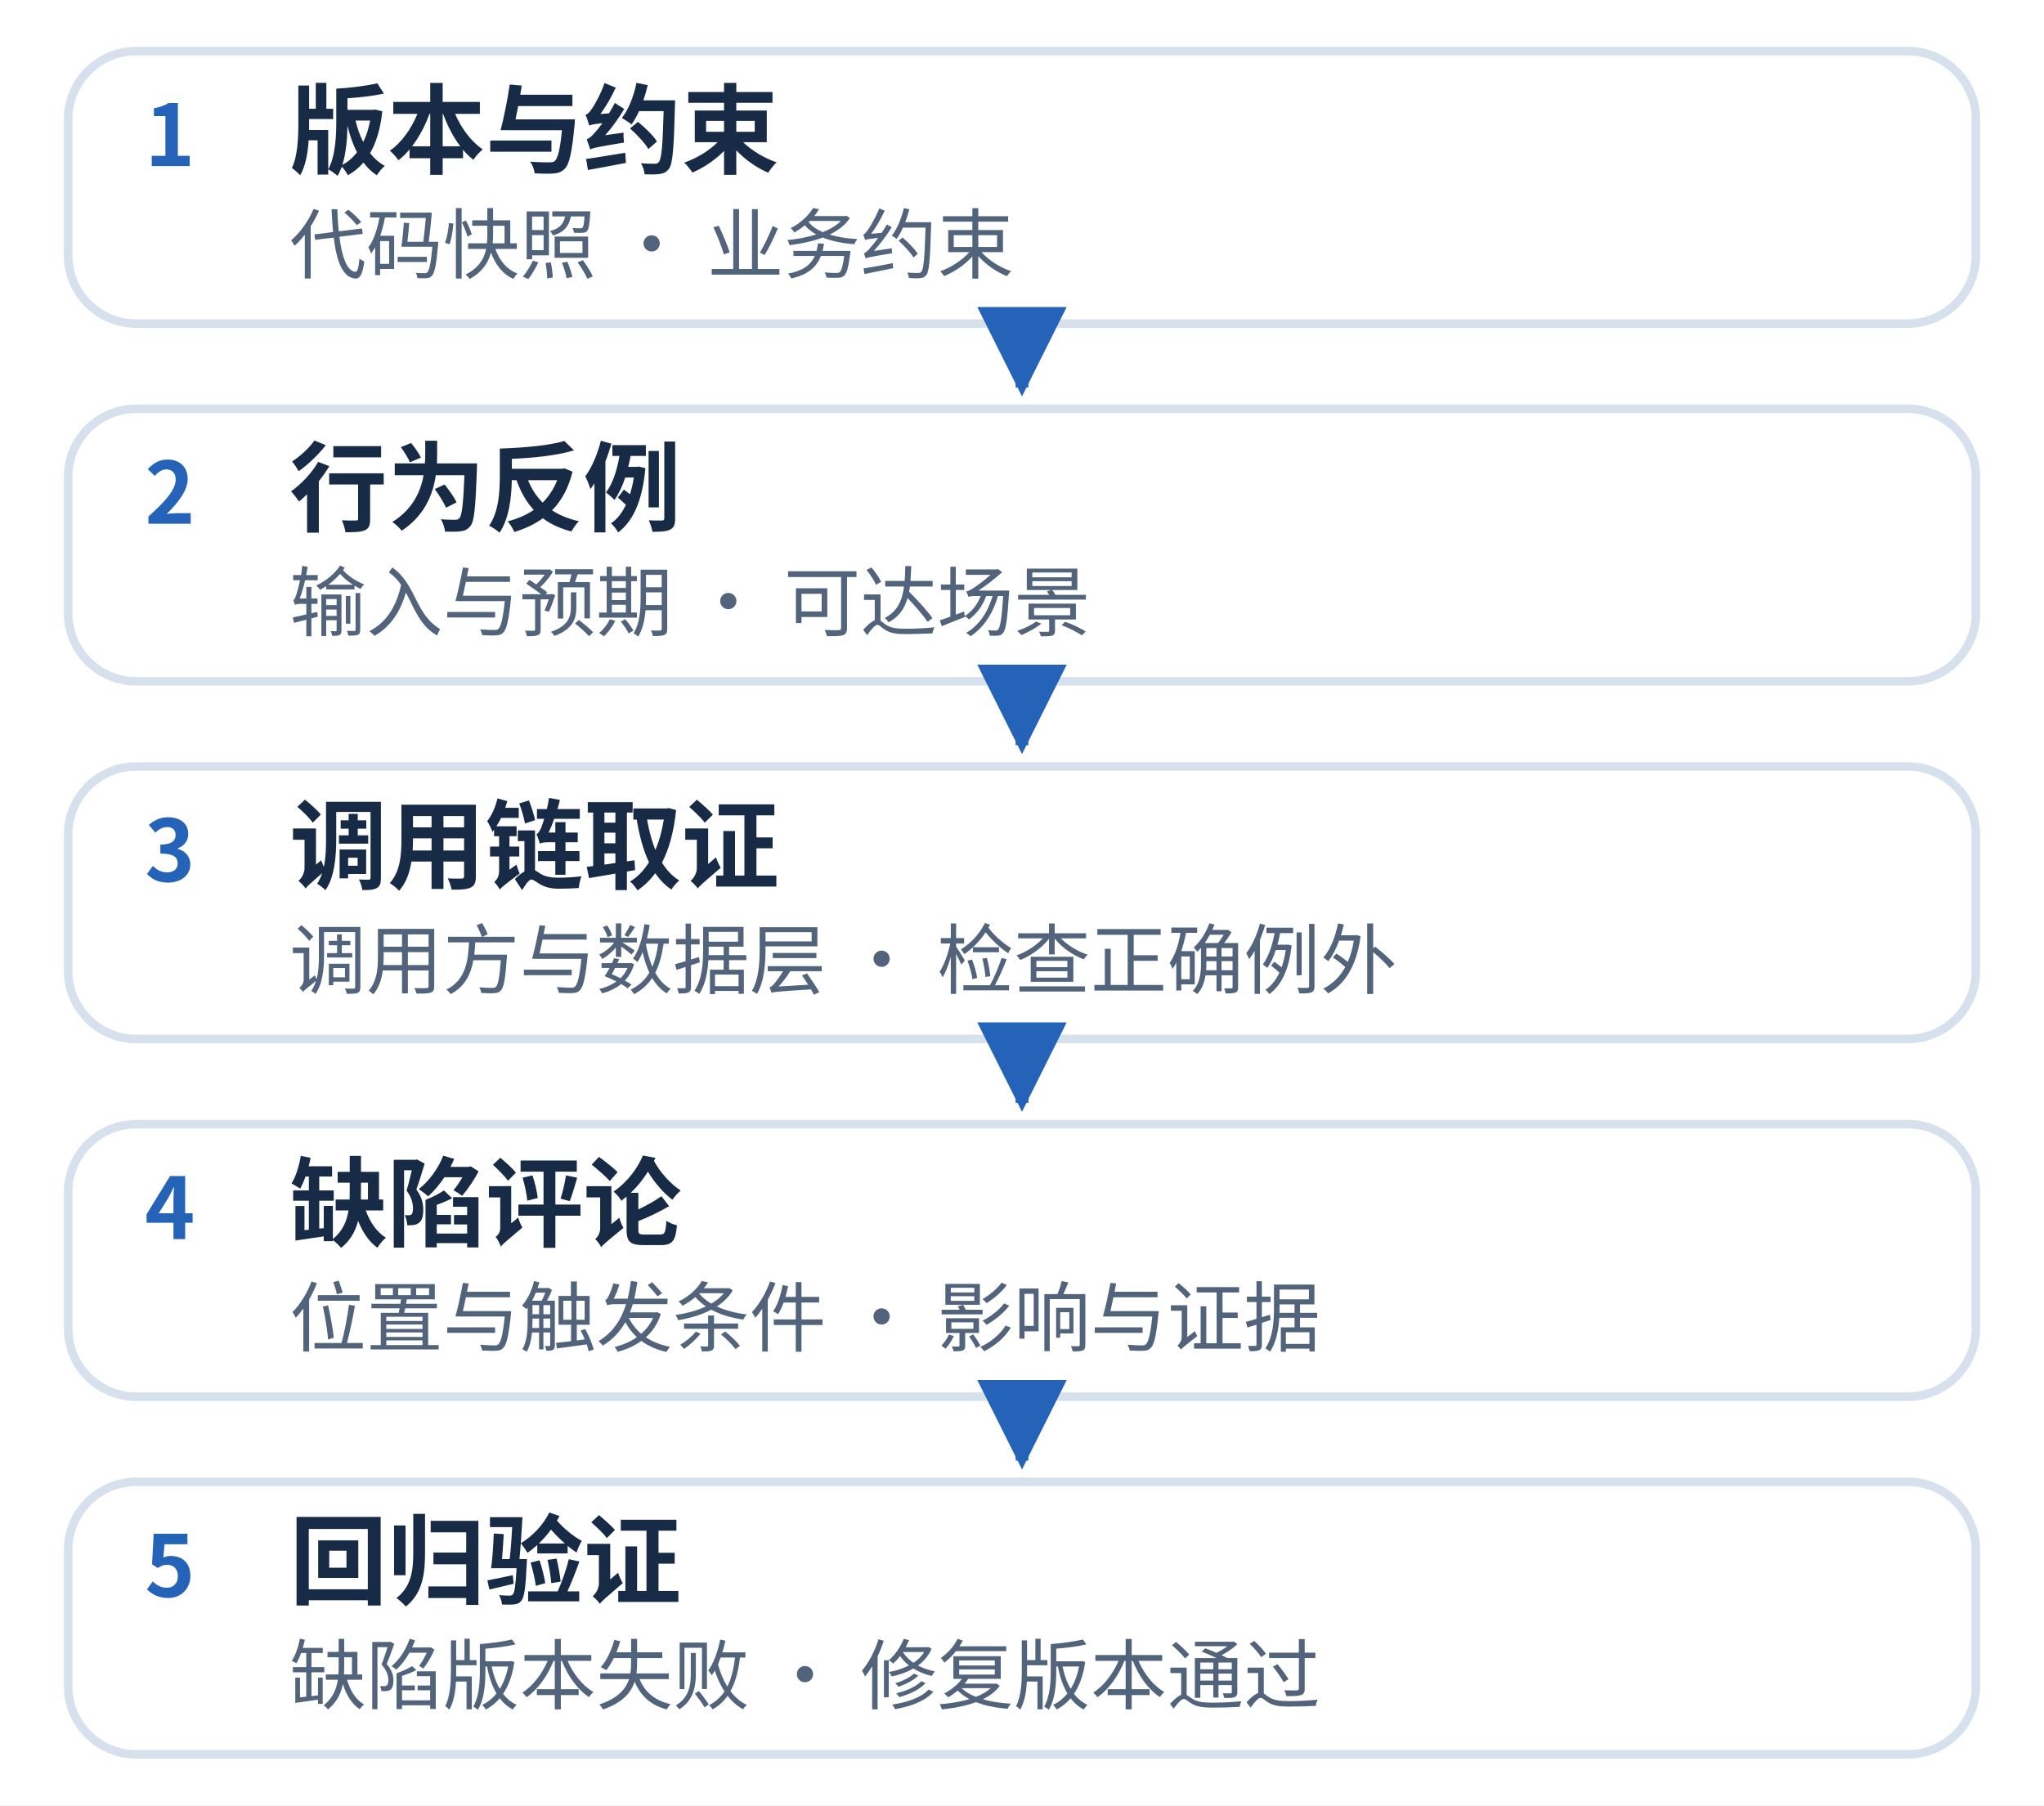
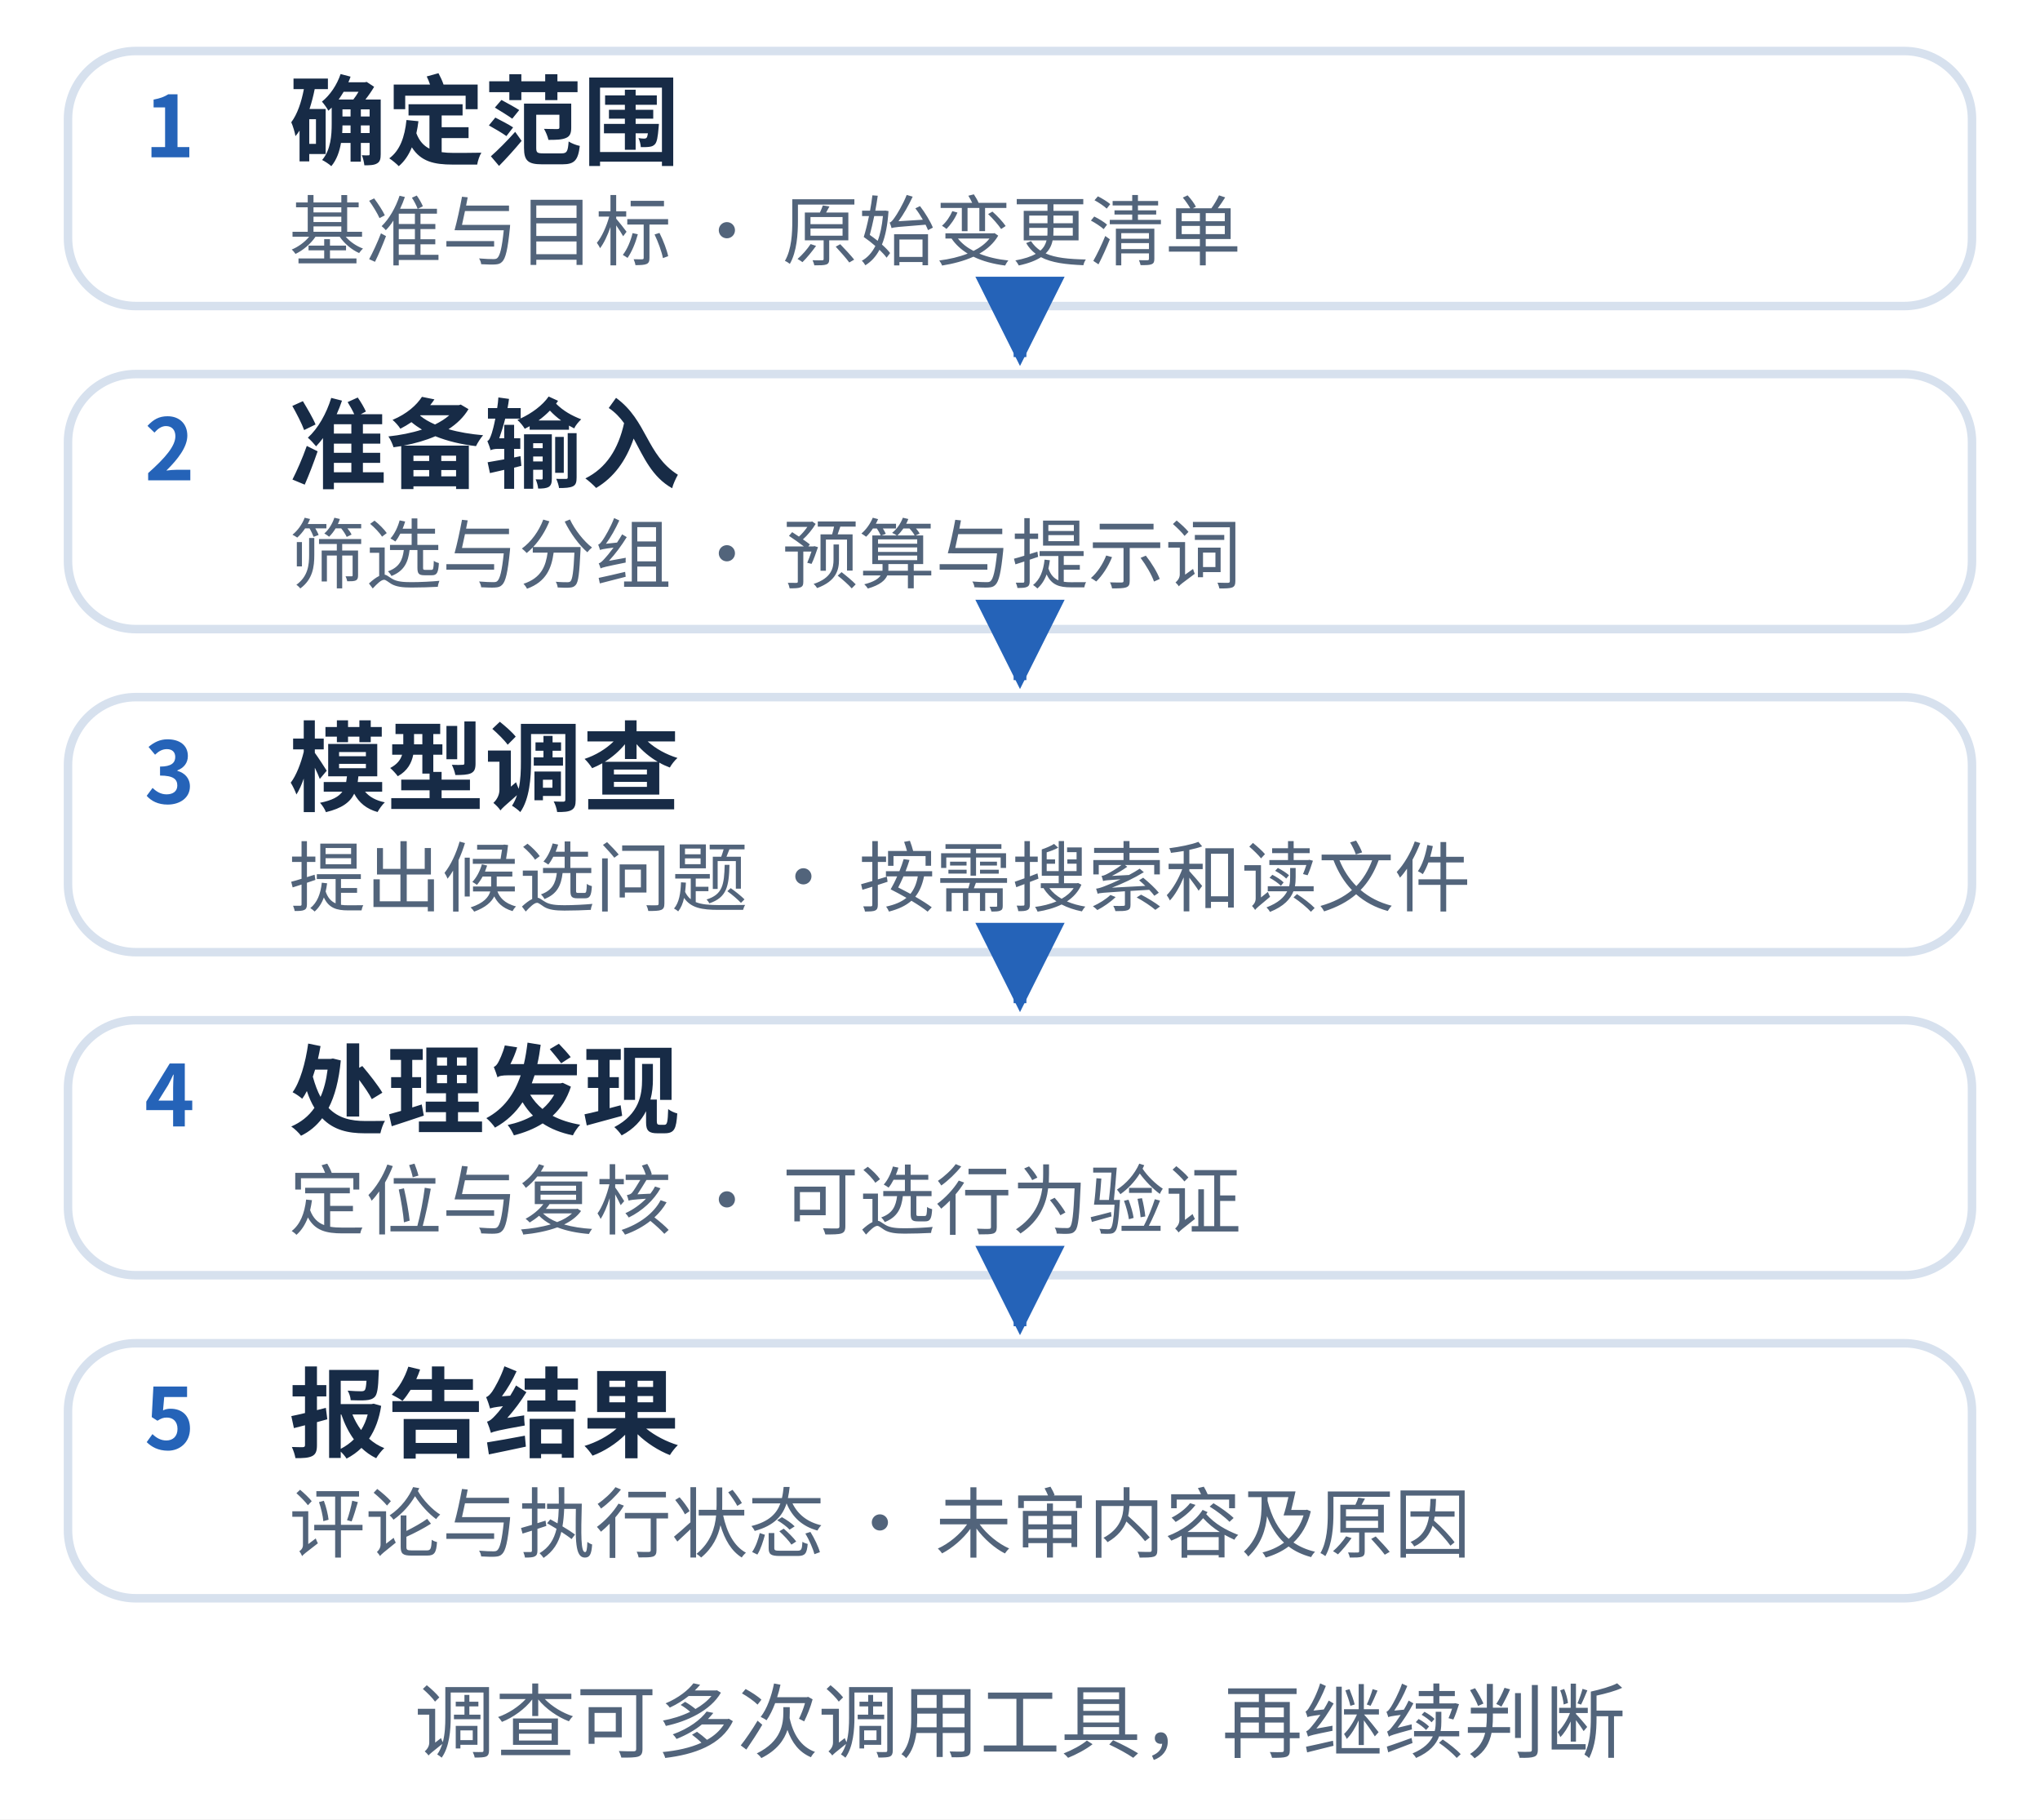
- <svg xmlns="http://www.w3.org/2000/svg" width="480" height="424" viewBox="0 0 480 424">
+ <svg xmlns="http://www.w3.org/2000/svg" width="480" height="428" viewBox="0 0 480 428">
  <defs>
    <marker id="arrow" viewBox="0 0 10 10" refX="9" refY="5" markerWidth="7" markerHeight="7" orient="auto-start-reverse">
      <path d="M0 0 L10 5 L0 10 z" fill="#2563b8" />
    </marker>
  </defs>
-   <rect width="480" height="424" fill="#ffffff" />
+   <rect width="480" height="428" fill="#ffffff" />
  <g font-family="Heiti SC, Noto Sans CJK SC, sans-serif">
-     <rect x="16" y="12" width="448" height="64" rx="16" fill="#ffffff" stroke="#d7e1ee" stroke-width="2" />
-     <text x="34" y="39" font-size="20" fill="#2563b8" font-weight="600" text-anchor="start">1</text>
-     <text x="68" y="39" font-size="23" fill="#172b46" font-weight="600" text-anchor="start">版本与约束</text>
-     <text x="68" y="64" font-size="18" fill="#52647b" font-weight="400" text-anchor="start">代码快照 · 业务约束</text>
-     <path d="M240 81 L240 91" fill="none" stroke="#2563b8" stroke-width="3" marker-end="url(#arrow)" />
-     <rect x="16" y="96" width="448" height="64" rx="16" fill="#ffffff" stroke="#d7e1ee" stroke-width="2" />
-     <text x="34" y="123" font-size="20" fill="#2563b8" font-weight="600" text-anchor="start">2</text>
-     <text x="68" y="123" font-size="23" fill="#172b46" font-weight="600" text-anchor="start">行为反例</text>
-     <text x="68" y="148" font-size="18" fill="#52647b" font-weight="400" text-anchor="start">输入与预期 · 可达场景</text>
-     <path d="M240 165 L240 175" fill="none" stroke="#2563b8" stroke-width="3" marker-end="url(#arrow)" />
-     <rect x="16" y="180" width="448" height="64" rx="16" fill="#ffffff" stroke="#d7e1ee" stroke-width="2" />
-     <text x="34" y="207" font-size="20" fill="#2563b8" font-weight="600" text-anchor="start">3</text>
-     <text x="68" y="207" font-size="23" fill="#172b46" font-weight="600" text-anchor="start">调用链取证</text>
-     <text x="68" y="232" font-size="18" fill="#52647b" font-weight="400" text-anchor="start">调用方与数据层 · 检查正确例外</text>
-     <path d="M240 249 L240 259" fill="none" stroke="#2563b8" stroke-width="3" marker-end="url(#arrow)" />
-     <rect x="16" y="264" width="448" height="64" rx="16" fill="#ffffff" stroke="#d7e1ee" stroke-width="2" />
-     <text x="34" y="291" font-size="20" fill="#2563b8" font-weight="600" text-anchor="start">4</text>
-     <text x="68" y="291" font-size="23" fill="#172b46" font-weight="600" text-anchor="start">缺陷评论</text>
-     <text x="68" y="316" font-size="18" fill="#52647b" font-weight="400" text-anchor="start">位置与触发条件 · 影响与证据</text>
-     <path d="M240 333 L240 343" fill="none" stroke="#2563b8" stroke-width="3" marker-end="url(#arrow)" />
-     <rect x="16" y="348" width="448" height="64" rx="16" fill="#ffffff" stroke="#d7e1ee" stroke-width="2" />
-     <text x="34" y="375" font-size="20" fill="#2563b8" font-weight="600" text-anchor="start">5</text>
-     <text x="68" y="375" font-size="23" fill="#172b46" font-weight="600" text-anchor="start">回归验证</text>
-     <text x="68" y="400" font-size="18" fill="#52647b" font-weight="400" text-anchor="start">缺陷版本失败 · 修复版本通过</text>
+     <rect x="16" y="12" width="448" height="60" rx="16" fill="#ffffff" stroke="#d7e1ee" stroke-width="2" />
+     <text x="34" y="37" font-size="20" fill="#2563b8" font-weight="600" text-anchor="start">1</text>
+     <text x="68" y="37" font-size="23" fill="#172b46" font-weight="600" text-anchor="start">确定范围</text>
+     <text x="68" y="61" font-size="18" fill="#52647b" font-weight="400" text-anchor="start">基准与目标 · 原始变更清单</text>
+     <path d="M240 76 L240 84" fill="none" stroke="#2563b8" stroke-width="3" marker-end="url(#arrow)" />
+     <rect x="16" y="88" width="448" height="60" rx="16" fill="#ffffff" stroke="#d7e1ee" stroke-width="2" />
+     <text x="34" y="113" font-size="20" fill="#2563b8" font-weight="600" text-anchor="start">2</text>
+     <text x="68" y="113" font-size="23" fill="#172b46" font-weight="600" text-anchor="start">准备输入</text>
+     <text x="68" y="137" font-size="18" fill="#52647b" font-weight="400" text-anchor="start">筛选与分组 · 预算与提示词</text>
+     <path d="M240 152 L240 160" fill="none" stroke="#2563b8" stroke-width="3" marker-end="url(#arrow)" />
+     <rect x="16" y="164" width="448" height="60" rx="16" fill="#ffffff" stroke="#d7e1ee" stroke-width="2" />
+     <text x="34" y="189" font-size="20" fill="#2563b8" font-weight="600" text-anchor="start">3</text>
+     <text x="68" y="189" font-size="23" fill="#172b46" font-weight="600" text-anchor="start">模型调查</text>
+     <text x="68" y="213" font-size="18" fill="#52647b" font-weight="400" text-anchor="start">提出候选问题 · 按需搜索和读文件</text>
+     <path d="M240 228 L240 236" fill="none" stroke="#2563b8" stroke-width="3" marker-end="url(#arrow)" />
+     <rect x="16" y="240" width="448" height="60" rx="16" fill="#ffffff" stroke="#d7e1ee" stroke-width="2" />
+     <text x="34" y="265" font-size="20" fill="#2563b8" font-weight="600" text-anchor="start">4</text>
+     <text x="68" y="265" font-size="23" fill="#172b46" font-weight="600" text-anchor="start">处理发现</text>
+     <text x="68" y="289" font-size="18" fill="#52647b" font-weight="400" text-anchor="start">定位与复核 · 可选行为验证</text>
+     <path d="M240 304 L240 312" fill="none" stroke="#2563b8" stroke-width="3" marker-end="url(#arrow)" />
+     <rect x="16" y="316" width="448" height="60" rx="16" fill="#ffffff" stroke="#d7e1ee" stroke-width="2" />
+     <text x="34" y="341" font-size="20" fill="#2563b8" font-weight="600" text-anchor="start">5</text>
+     <text x="68" y="341" font-size="23" fill="#172b46" font-weight="600" text-anchor="start">报告结果</text>
+     <text x="68" y="365" font-size="18" fill="#52647b" font-weight="400" text-anchor="start">评论与执行状态 · 未审内容及原因</text>
+     <text x="240" y="412" font-size="19" fill="#52647b" font-weight="400" text-anchor="middle">调查可多次调用工具，再继续判断</text>
  </g>
</svg>
